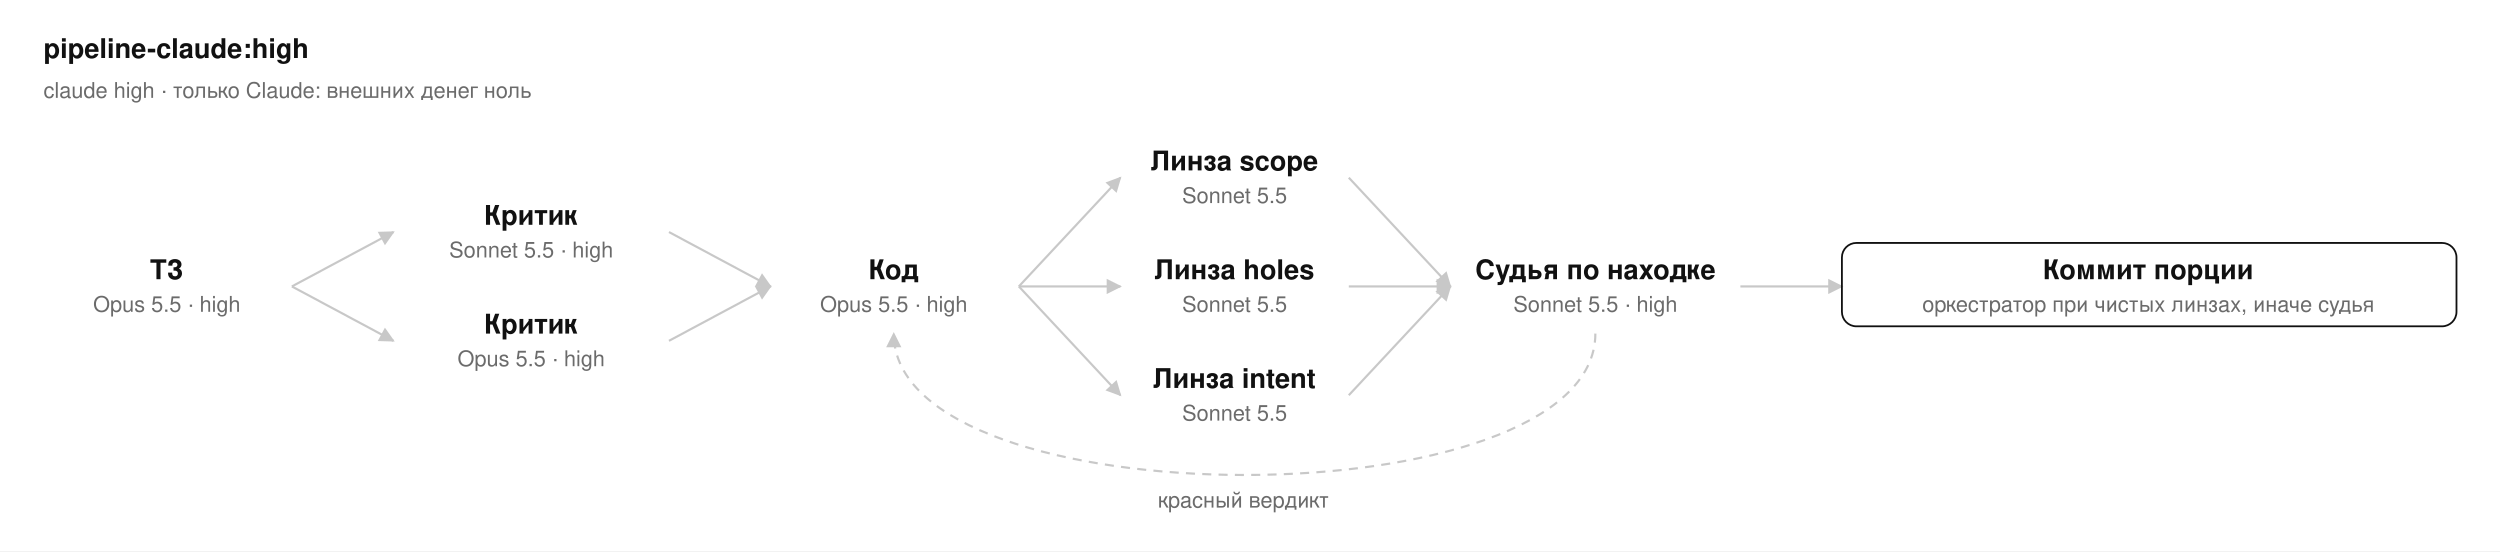
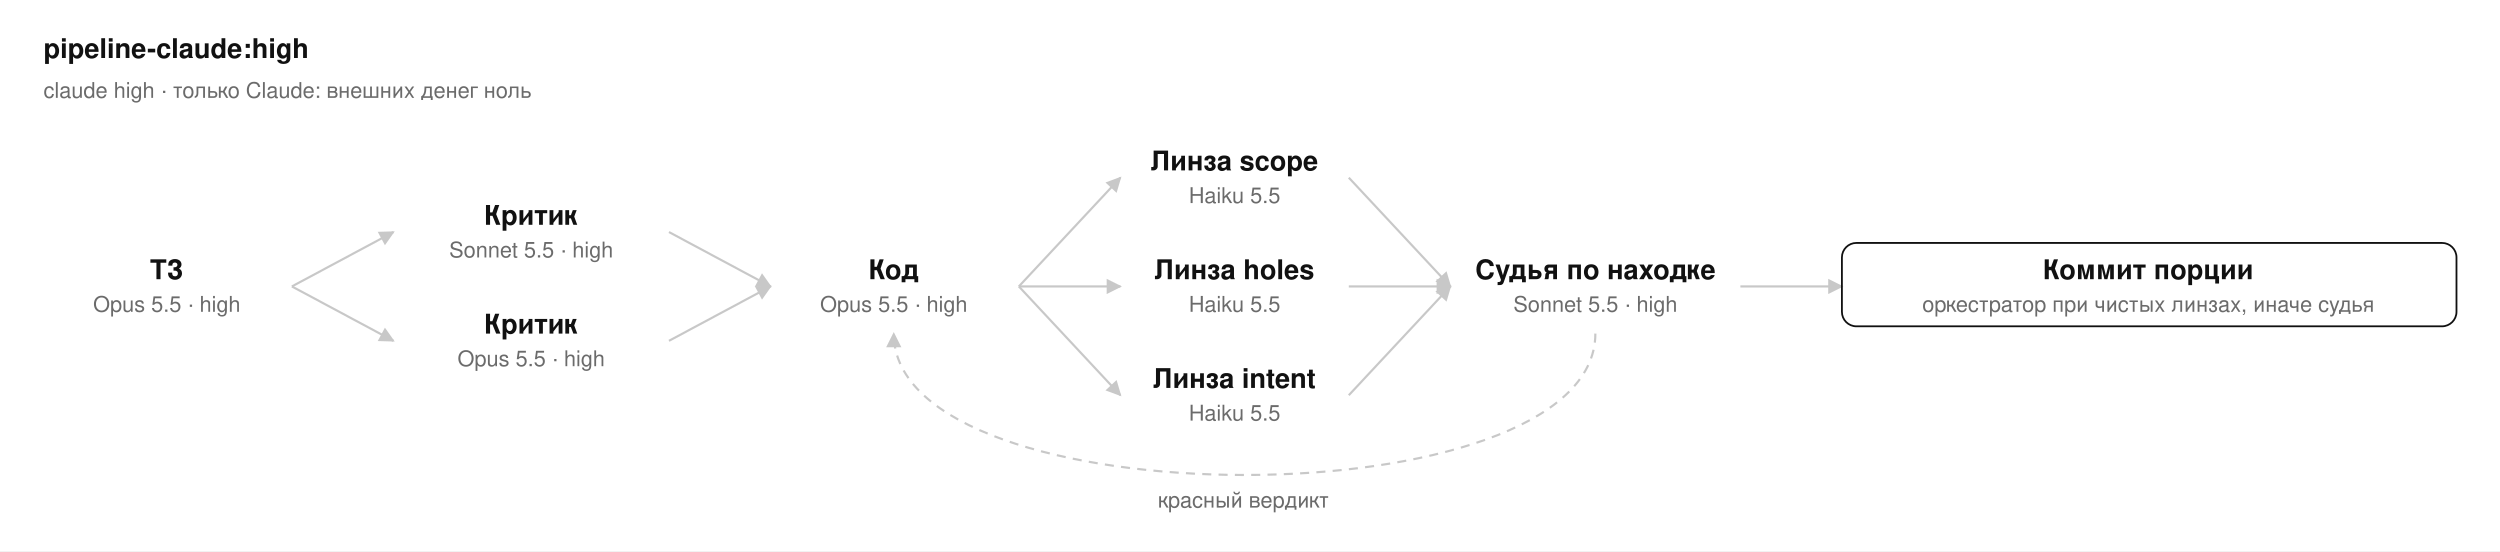
<svg xmlns="http://www.w3.org/2000/svg" width="1379" height="304" viewBox="0 0 1379 304" font-family="-apple-system, 'Segoe UI', Helvetica, Arial, sans-serif">
  <defs>
    <marker id="arrow" viewBox="0 0 10 10" refX="9" refY="5" markerWidth="7" markerHeight="7" orient="auto-start-reverse">
      <path d="M0 0L10 5L0 10z" fill="#c8c8c8" />
    </marker>
  </defs>
  <rect width="100%" height="100%" fill="#fff" />
  <text x="24" y="32" text-anchor="start" font-size="15" font-weight="700" fill="#111">pipeline-claude:high</text>
  <text x="24" y="54" text-anchor="start" font-size="12" fill="#6b6b6b">claude high · только Claude: внешних денег ноль</text>
  <line x1="161" y1="158" x2="217" y2="128" stroke="#c8c8c8" stroke-width="1.2" marker-end="url(#arrow)" />
  <line x1="161" y1="158" x2="217" y2="188" stroke="#c8c8c8" stroke-width="1.2" marker-end="url(#arrow)" />
  <line x1="369" y1="128" x2="425" y2="158" stroke="#c8c8c8" stroke-width="1.2" marker-end="url(#arrow)" />
  <line x1="369" y1="188" x2="425" y2="158" stroke="#c8c8c8" stroke-width="1.2" marker-end="url(#arrow)" />
  <line x1="562" y1="158" x2="618" y2="98" stroke="#c8c8c8" stroke-width="1.2" marker-end="url(#arrow)" />
  <line x1="562" y1="158" x2="618" y2="158" stroke="#c8c8c8" stroke-width="1.2" marker-end="url(#arrow)" />
  <line x1="562" y1="158" x2="618" y2="218" stroke="#c8c8c8" stroke-width="1.2" marker-end="url(#arrow)" />
  <line x1="744" y1="98" x2="800" y2="158" stroke="#c8c8c8" stroke-width="1.2" marker-end="url(#arrow)" />
  <line x1="744" y1="158" x2="800" y2="158" stroke="#c8c8c8" stroke-width="1.2" marker-end="url(#arrow)" />
  <line x1="744" y1="218" x2="800" y2="158" stroke="#c8c8c8" stroke-width="1.2" marker-end="url(#arrow)" />
  <line x1="960" y1="158" x2="1016" y2="158" stroke="#c8c8c8" stroke-width="1.2" marker-end="url(#arrow)" />
  <text x="92" y="154" text-anchor="middle" font-size="15" font-weight="700" fill="#111">ТЗ</text>
  <text x="92" y="172" text-anchor="middle" font-size="12" fill="#6b6b6b">Opus 5.5 · high</text>
  <text x="293" y="124" text-anchor="middle" font-size="15" font-weight="700" fill="#111">Критик</text>
  <text x="293" y="142" text-anchor="middle" font-size="12" fill="#6b6b6b">Sonnet 5.5 · high</text>
  <text x="293" y="184" text-anchor="middle" font-size="15" font-weight="700" fill="#111">Критик</text>
  <text x="293" y="202" text-anchor="middle" font-size="12" fill="#6b6b6b">Opus 5.5 · high</text>
  <text x="493" y="154" text-anchor="middle" font-size="15" font-weight="700" fill="#111">Код</text>
  <text x="493" y="172" text-anchor="middle" font-size="12" fill="#6b6b6b">Opus 5.5 · high</text>
  <text x="681" y="94" text-anchor="middle" font-size="15" font-weight="700" fill="#111">Линза scope</text>
-   <text x="681" y="112" text-anchor="middle" font-size="12" fill="#6b6b6b">Sonnet 5.5</text>
+   <text x="681" y="112" text-anchor="middle" font-size="12" fill="#6b6b6b">Haiku 5.5</text>
  <text x="681" y="154" text-anchor="middle" font-size="15" font-weight="700" fill="#111">Линза holes</text>
-   <text x="681" y="172" text-anchor="middle" font-size="12" fill="#6b6b6b">Sonnet 5.5</text>
+   <text x="681" y="172" text-anchor="middle" font-size="12" fill="#6b6b6b">Haiku 5.5</text>
  <text x="681" y="214" text-anchor="middle" font-size="15" font-weight="700" fill="#111">Линза intent</text>
-   <text x="681" y="232" text-anchor="middle" font-size="12" fill="#6b6b6b">Sonnet 5.5</text>
+   <text x="681" y="232" text-anchor="middle" font-size="12" fill="#6b6b6b">Haiku 5.5</text>
  <text x="880" y="154" text-anchor="middle" font-size="15" font-weight="700" fill="#111">Судья по находке</text>
  <text x="880" y="172" text-anchor="middle" font-size="12" fill="#6b6b6b">Sonnet 5.5 · high</text>
  <rect x="1016" y="134" width="339" height="46" rx="8" fill="none" stroke="#111" stroke-width="1" />
  <text x="1185" y="154" text-anchor="middle" font-size="15" font-weight="700" fill="#111">Коммит порции</text>
  <text x="1185" y="172" text-anchor="middle" font-size="12" fill="#6b6b6b">оркестратор при чистых линзах, иначе судья</text>
  <path d="M880 184 C880 288 493 288 493 184" fill="none" stroke="#c8c8c8" stroke-width="1.2" stroke-dasharray="5 4" marker-end="url(#arrow)" />
  <text x="686" y="280" text-anchor="middle" font-size="12" fill="#6b6b6b">красный вердикт</text>
</svg>
